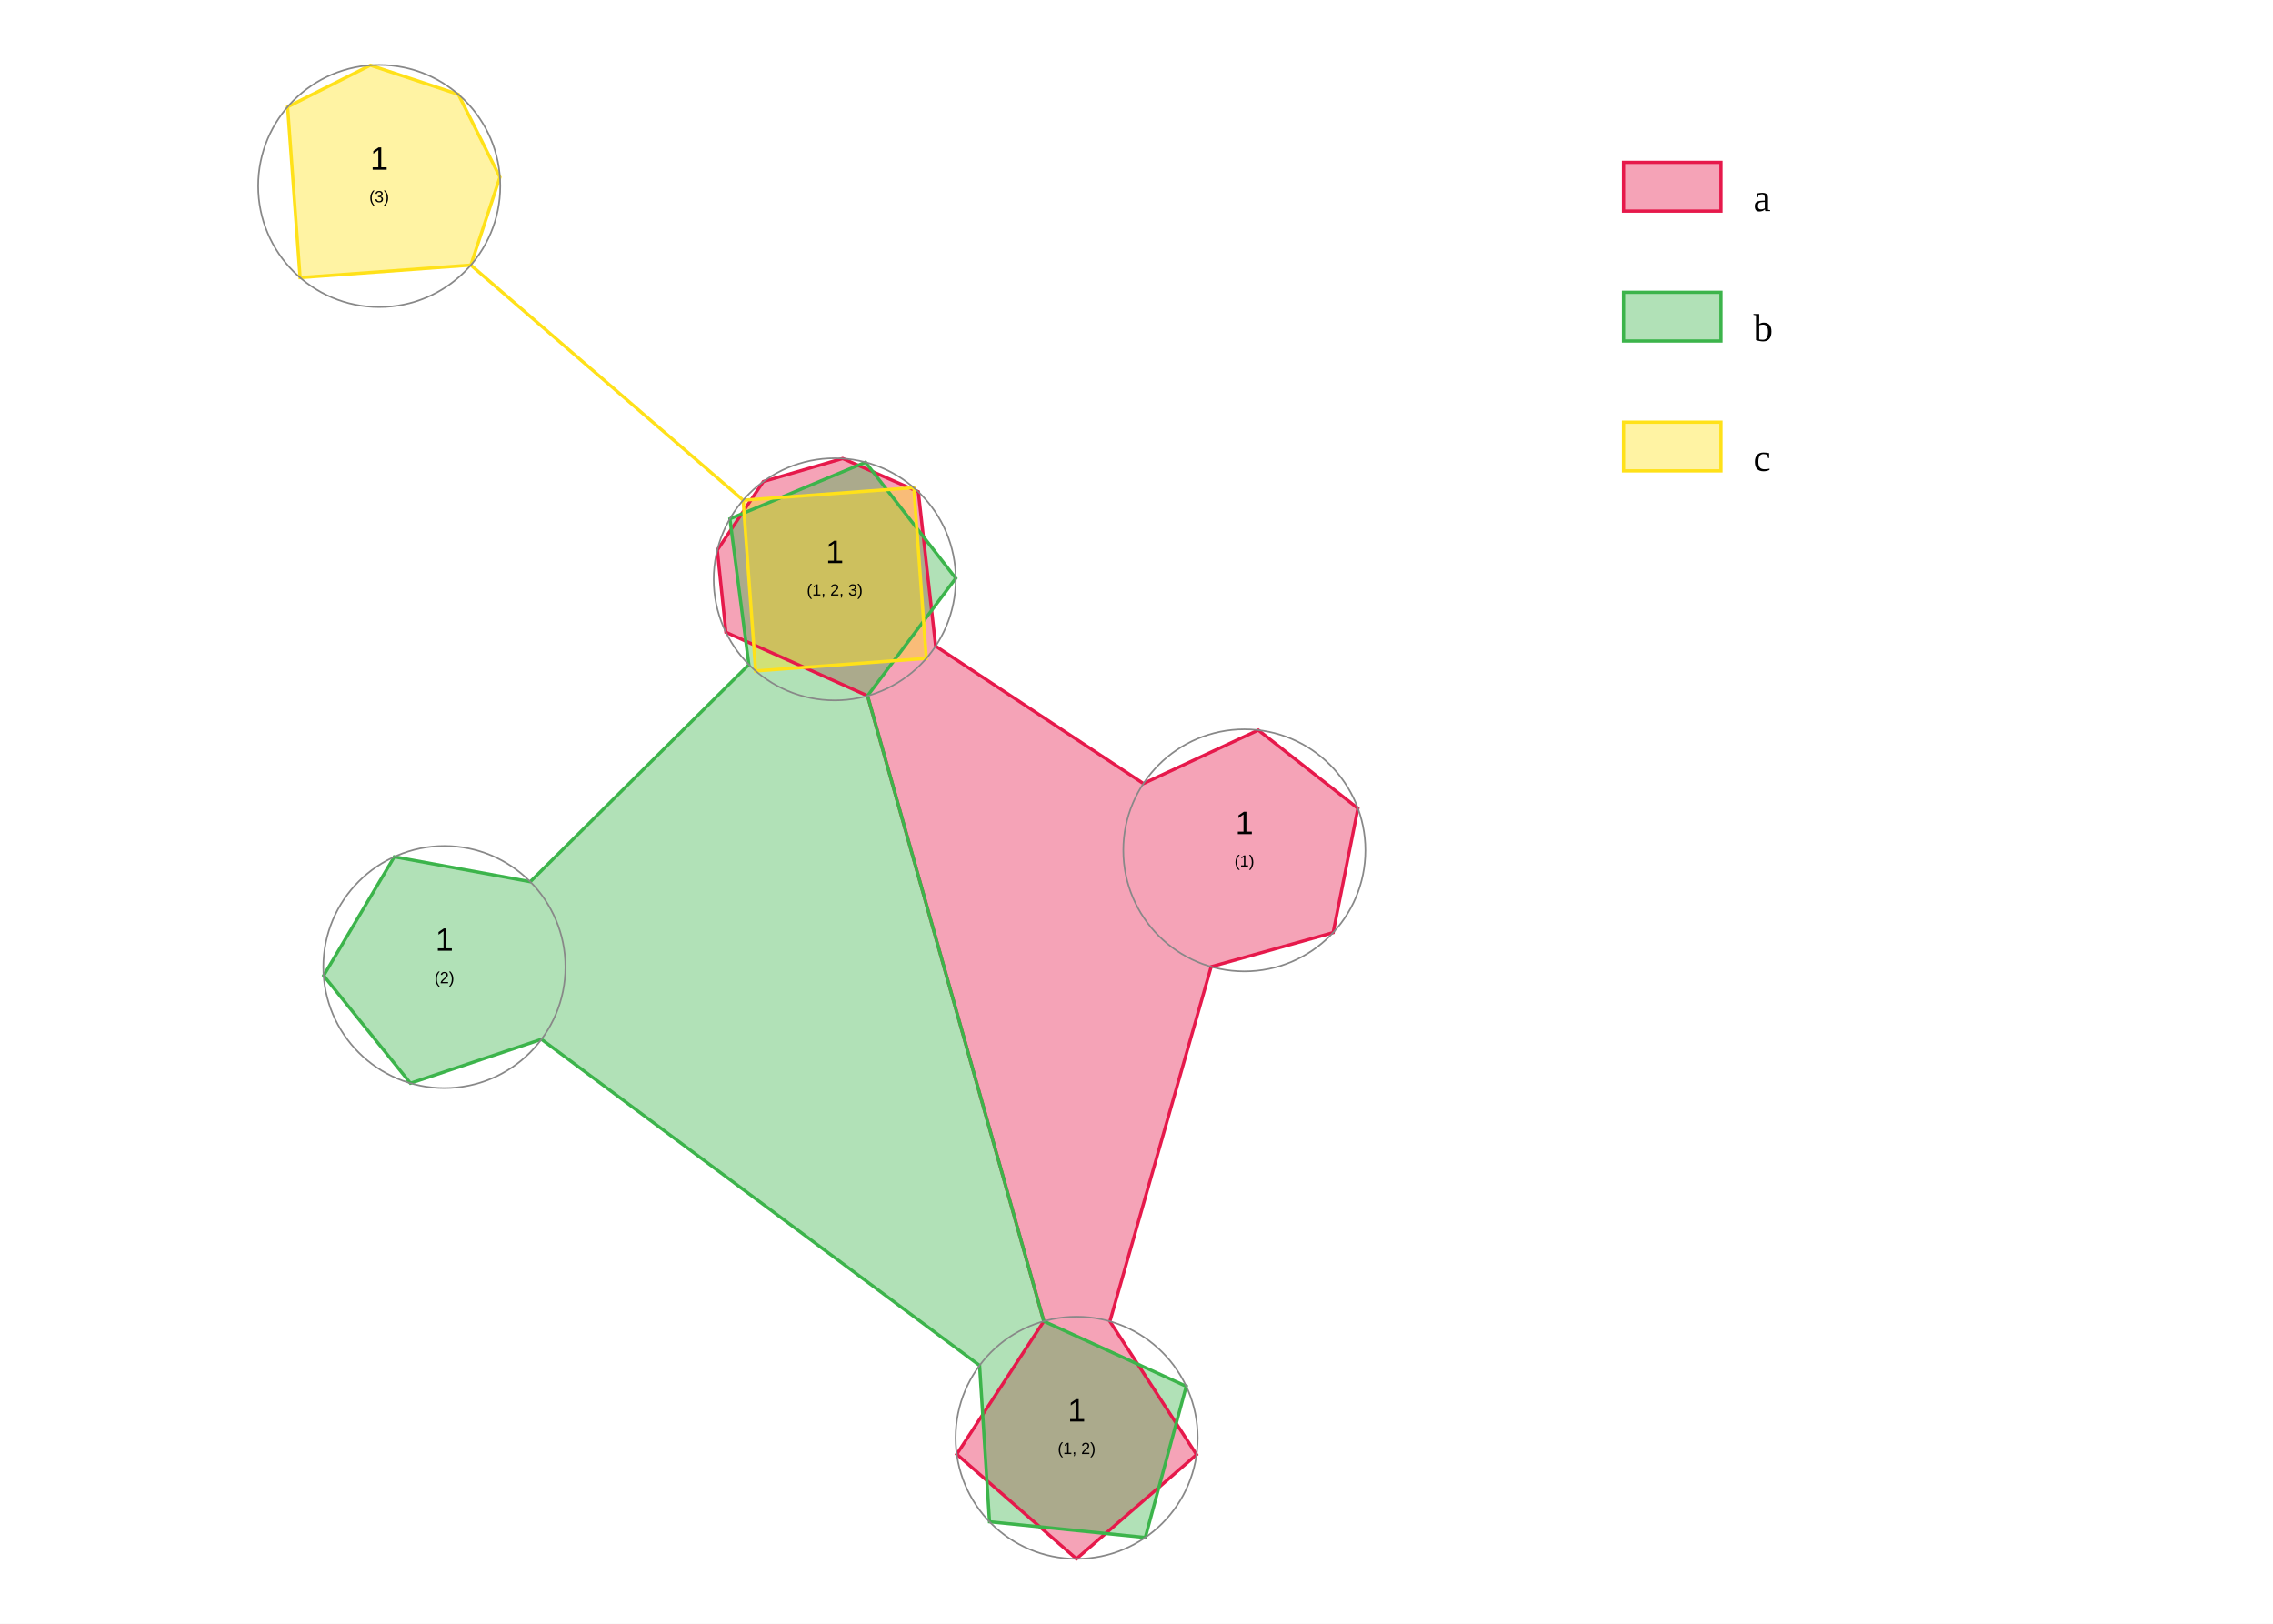
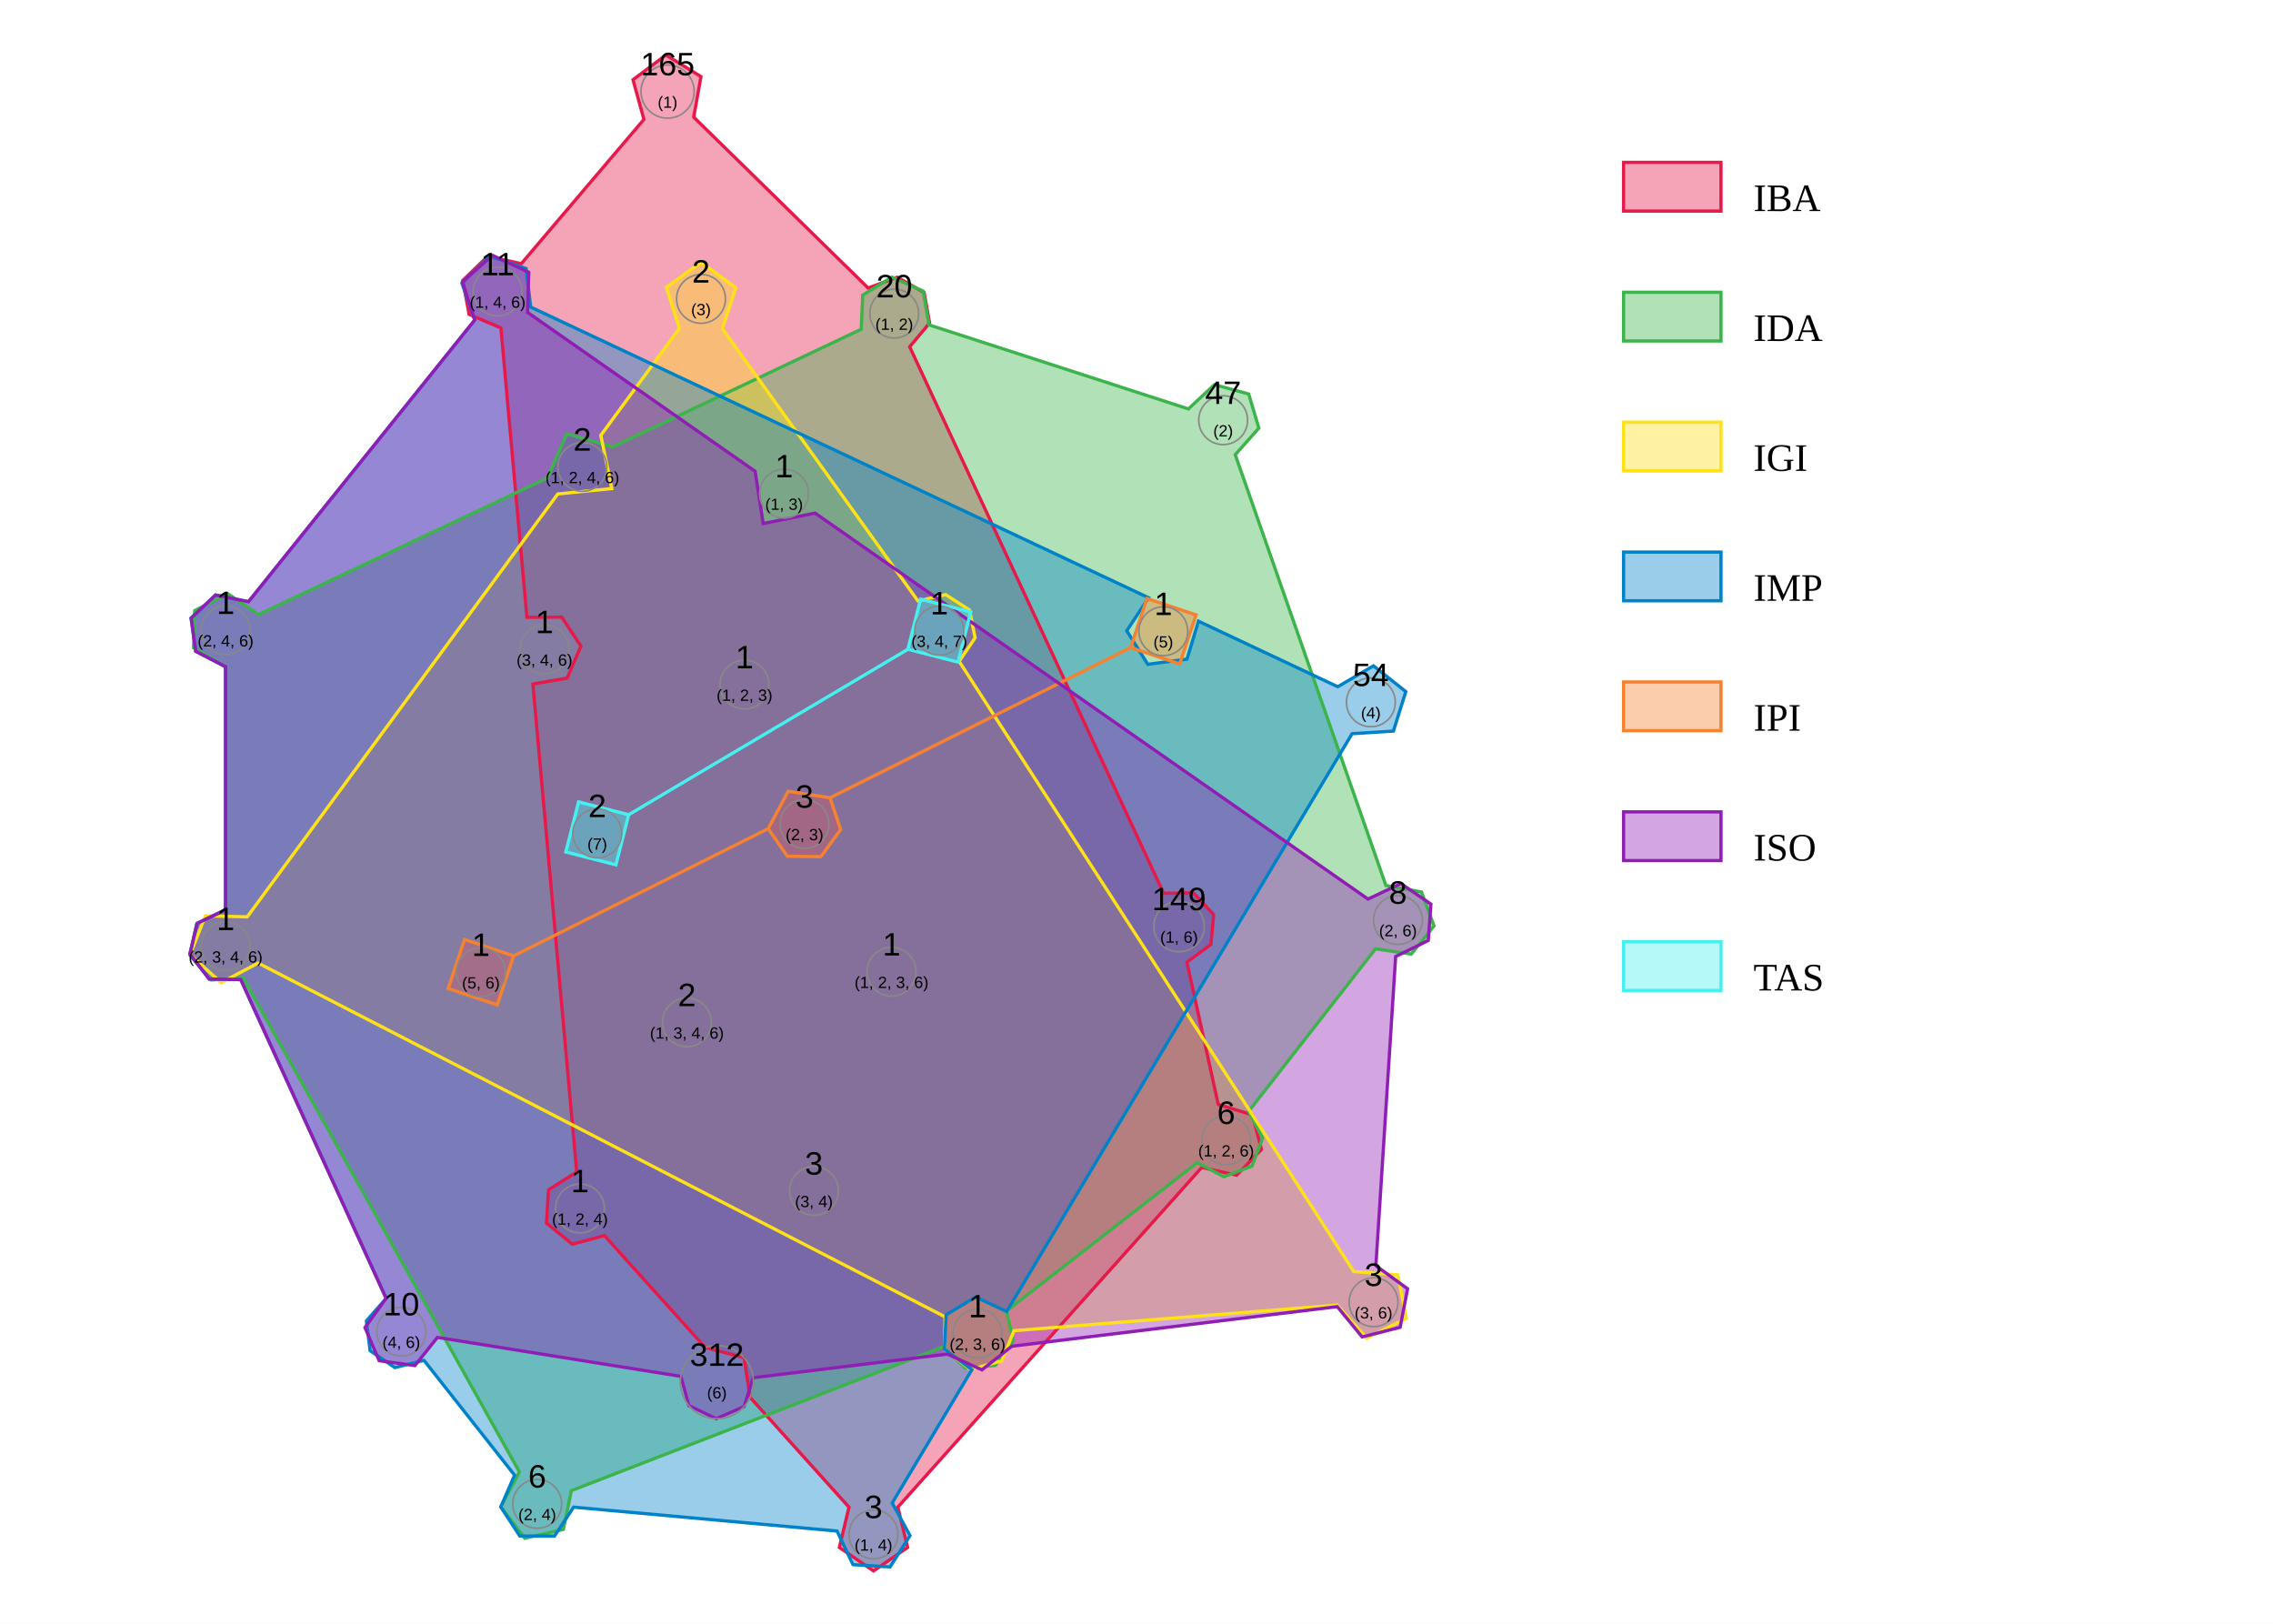
<svg xmlns="http://www.w3.org/2000/svg" xmlns:xlink="http://www.w3.org/1999/xlink" viewBox="0 0 700 500">
  <defs>
    <style type="text/css">
  .borderLine {
	   stroke: none;
	   fill-opacity: 0.4;
  }
  .outLine {
	   stroke-width: 1;
	   fill: none;
  }
  .circle {
	   stroke: #888888;
	   stroke-width: 0.5;
	   fill: none;
    pointer-events: all;
  }
  .spcircle {
	   stroke: #FF2222;
	   stroke-width: 1;
	   fill: none;
    pointer-events: all;
  }
  .tLabel {
	   font-family: Arial;
    pointer-events: none;
	   font-size: 14px;
	   text-anchor: middle;
	   alignment-baseline: central;
  }
  .nLabel {
	   font-family: Arial;
    pointer-events: none;
	   font-size: 10px;
	   text-anchor: middle;
	   alignment-baseline: central;
  }
  .belong {
	   font-family: Arial;
    pointer-events: none;
	   font-size: 5px;
	   text-anchor: middle;
	   alignment-baseline: central;
  }
  .p0{
    stroke: none;
    fill: #e6194b;
  }
  .q0{
    fill: none;
    stroke: #e6194b;
  }
  .p1{
    stroke: none;
    fill: #3cb44b;
  }
  .q1{
    fill: none;
    stroke: #3cb44b;
  }
  .p2{
    stroke: none;
    fill: #ffe119;
  }
  .q2{
    fill: none;
    stroke: #ffe119;
  }
+   .p3{
+     stroke: none;
+     fill: #0082c8;
+   }
+   .q3{
+     fill: none;
+     stroke: #0082c8;
+   }
+   .p4{
+     stroke: none;
+     fill: #f58231;
+   }
+   .q4{
+     fill: none;
+     stroke: #f58231;
+   }
+   .p5{
+     stroke: none;
+     fill: #911eb4;
+   }
+   .q5{
+     fill: none;
+     stroke: #911eb4;
+   }
+   .p6{
+     stroke: none;
+     fill: #46f0f0;
+   }
+   .q6{
+     fill: none;
+     stroke: #46f0f0;
+   }

</style>
    <symbol id="bl0">
-       <path d="M 288.15 198.95 L 282.81 151.43 L 282.81 151.43 L 259.52 141.19 L 235.09 148.28 L 235.09 148.28 L 235.09 148.28 L 220.90 169.39 L 223.55 194.69 L 223.55 194.69 L 267.18 214.26 L 321.47 406.85 L 294.65 447.80 L 331.51 480.00 L 368.49 447.92 L 341.81 406.89 L 372.99 297.68 L 410.56 287.18 L 418.18 248.92 L 387.50 224.82 L 352.13 241.28 Z" />
+       <path d="M 160.54 81.19 L 150.15 78.94 L 142.52 86.36 L 144.47 96.82 L 154.26 100.98 L 162.26 190.09 L 162.26 190.09 L 172.98 190.03 L 178.90 198.96 L 178.90 198.96 L 178.90 198.96 L 174.66 208.80 L 164.11 210.64 L 164.11 210.64 L 177.60 360.90 L 168.92 366.37 L 168.29 376.62 L 176.23 383.12 L 186.15 380.48 L 217.18 414.94 L 229.15 418.07 L 231.02 430.31 L 261.46 464.11 L 258.49 476.52 L 269.01 483.74 L 279.52 476.49 L 276.50 464.09 L 370.09 359.50 L 380.85 361.89 L 388.49 353.96 L 385.72 343.30 L 375.18 340.11 L 365.53 296.28 L 372.91 290.82 L 373.77 281.68 L 367.54 274.94 L 358.36 275.07 L 280.15 106.79 L 286.28 99.47 L 284.59 90.07 L 276.30 85.35 L 267.36 88.69 L 213.64 36.07 L 215.87 23.59 L 205.08 16.94 L 194.94 24.55 L 198.30 36.77 Z" />
    </symbol>
    <symbol id="bl1">
-       <path d="M 163.30 271.51 L 121.43 263.84 L 99.67 300.42 L 126.39 333.55 L 166.75 320.03 L 301.68 420.47 L 304.74 468.59 L 352.71 473.43 L 365.32 426.89 L 321.47 406.85 L 267.18 214.26 L 294.34 178.06 L 266.54 142.34 L 224.78 159.77 L 230.62 204.65 Z" />
+       <path d="M 69.48 280.14 L 60.57 284.52 L 58.58 294.24 L 65.06 301.76 L 74.97 301.23 L 159.95 453.25 L 154.22 464.00 L 161.62 473.67 L 173.50 470.95 L 175.95 459.02 L 290.54 414.71 L 297.25 421.25 L 306.59 420.45 L 312.08 412.85 L 309.93 403.73 L 368.71 358.02 L 376.90 362.35 L 385.56 359.08 L 388.84 350.42 L 384.53 342.23 L 423.60 292.18 L 434.62 293.79 L 441.63 285.13 L 437.77 274.68 L 426.81 272.67 L 380.41 140.01 L 387.68 131.83 L 384.56 121.33 L 373.99 118.45 L 365.98 125.92 L 286.11 100.04 L 284.29 89.66 L 274.67 85.34 L 265.70 90.86 L 265.22 101.39 L 188.75 137.59 L 174.52 133.59 L 168.59 147.14 L 79.65 189.24 L 70.16 182.82 L 59.96 188.03 L 59.61 199.49 L 69.48 205.32 Z" />
    </symbol>
    <symbol id="bl2">
-       <path d="M 144.99 81.63 L 144.99 81.63 L 153.95 54.55 L 141.14 29.06 L 141.14 29.06 L 141.14 29.06 L 114.06 20.10 L 88.57 32.92 L 88.57 32.92 L 92.42 85.48 L 144.99 81.63 L 228.86 154.03 L 232.71 206.60 L 285.28 202.74 L 281.43 150.17 L 228.86 154.03 Z" />
+       <path d="M 76.14 282.33 L 63.27 282.01 L 58.51 293.98 L 68.10 302.58 L 79.49 296.56 L 291.03 405.49 L 290.89 415.53 L 298.82 421.69 L 308.52 419.07 L 312.27 409.76 L 411.78 401.88 L 420.88 412.05 L 433.10 405.97 L 430.49 392.58 L 416.89 391.53 L 295.38 203.65 L 300.30 196.42 L 298.57 187.85 L 291.22 183.10 L 282.70 185.05 L 222.45 101.18 L 226.61 88.61 L 215.94 80.77 L 205.19 88.50 L 209.22 101.11 L 185.03 134.05 L 188.42 150.44 L 171.77 152.11 Z" />
+     </symbol>
+     <symbol id="bl3">
+       <path d="M 69.48 280.14 L 60.71 284.33 L 58.47 293.79 L 64.43 301.47 L 74.15 301.65 L 118.92 399.80 L 112.83 406.75 L 113.98 415.92 L 121.61 421.13 L 130.57 418.89 L 158.47 454.24 L 154.22 464.04 L 160.08 472.98 L 170.76 473.00 L 176.66 464.10 L 257.78 471.46 L 262.68 481.80 L 274.10 482.51 L 280.25 472.86 L 274.77 462.81 L 299.31 421.77 L 299.31 421.77 L 290.85 415.43 L 291.38 404.87 L 291.38 404.87 L 291.38 404.87 L 300.43 399.40 L 310.02 403.85 L 310.02 403.85 L 416.39 225.93 L 429.11 225.13 L 432.94 212.97 L 422.98 205.03 L 411.98 211.47 L 369.09 191.29 L 369.09 191.29 L 365.55 202.96 L 353.47 204.57 L 353.47 204.57 L 353.47 204.57 L 347.00 194.23 L 353.73 184.07 L 353.73 184.07 L 163.44 94.56 L 162.01 82.69 L 150.72 78.80 L 142.27 87.26 L 146.20 98.55 L 76.53 185.28 L 66.39 183.23 L 58.85 190.32 L 60.29 200.56 L 69.48 205.32 Z" />
+     </symbol>
+     <symbol id="bl4">
+       <path d="M 158.17 294.34 L 143.06 289.30 L 138.02 304.40 L 153.13 309.44 L 158.17 294.34 L 236.59 255.16 L 242.73 243.65 L 255.62 245.66 L 348.19 199.41 L 363.30 204.45 L 368.34 189.35 L 353.23 184.30 L 348.19 199.41 L 255.62 245.66 L 255.62 245.66 L 258.89 255.46 L 252.79 263.80 L 252.79 263.80 L 252.79 263.80 L 242.46 263.66 L 236.59 255.16 L 236.59 255.16 Z" />
+     </symbol>
+     <symbol id="bl5">
+       <path d="M 69.48 280.14 L 60.71 284.33 L 58.47 293.79 L 64.43 301.47 L 74.15 301.65 L 118.92 399.80 L 112.40 408.80 L 116.77 419.01 L 127.78 420.50 L 134.71 411.83 L 209.67 423.82 L 212.15 432.83 L 220.57 436.86 L 229.14 433.15 L 231.96 424.24 L 291.72 416.97 L 302.40 421.82 L 311.60 414.55 L 411.82 402.35 L 419.48 411.68 L 431.19 408.72 L 433.48 396.86 L 423.72 389.75 L 429.81 294.54 L 439.86 289.59 L 440.67 278.41 L 431.43 272.07 L 421.29 276.85 L 251.00 157.99 L 235.03 161.22 L 232.55 145.12 L 162.49 96.21 L 162.84 83.86 L 151.65 78.62 L 142.39 86.79 L 146.20 98.55 L 76.53 185.28 L 66.39 183.23 L 58.85 190.32 L 60.29 200.56 L 69.48 205.32 Z" />
+     </symbol>
+     <symbol id="bl6">
+       <path d="M 193.62 250.88 L 178.19 246.93 L 174.25 262.36 L 189.68 266.30 L 193.62 250.88 L 279.58 199.94 L 295.01 203.88 L 298.95 188.45 L 283.52 184.51 L 279.58 199.94 Z" />
    </symbol>
  </defs>
  <rect width="700" height="500" style="fill:#fff;stroke-width:0" />
  <use class="p0 borderLine" xlink:href="#bl0" />
  <use class="p1 borderLine" xlink:href="#bl1" />
  <use class="p2 borderLine" xlink:href="#bl2" />
+   <use class="p3 borderLine" xlink:href="#bl3" />
+   <use class="p4 borderLine" xlink:href="#bl4" />
+   <use class="p5 borderLine" xlink:href="#bl5" />
+   <use class="p6 borderLine" xlink:href="#bl6" />
  <use class="q0 outLine" xlink:href="#bl0" />
  <use class="q1 outLine" xlink:href="#bl1" />
  <use class="q2 outLine" xlink:href="#bl2" />
-   <circle class="circle" cx="383.218" cy="261.843" r="37.272" />
-   <text class="tLabel" x="383.22" y="241.84" />
-   <text class="nLabel" x="383.22" y="256.84">1</text>
-   <text class="belong" x="383.22" y="266.84">(1)</text>
-   <circle class="circle" cx="331.577" cy="442.728" r="37.272" />
-   <text class="tLabel" x="331.58" y="422.73" />
-   <text class="nLabel" x="331.58" y="437.73">1</text>
-   <text class="belong" x="331.58" y="447.73">(1, 2)</text>
-   <circle class="circle" cx="257.068" cy="178.386" r="37.272" />
-   <text class="tLabel" x="257.07" y="158.39" />
-   <text class="nLabel" x="257.07" y="173.39">1</text>
-   <text class="belong" x="257.07" y="183.39">(1, 2, 3)</text>
-   <circle class="circle" cx="136.849" cy="297.775" r="37.272" />
-   <text class="tLabel" x="136.85" y="277.77" />
-   <text class="nLabel" x="136.85" y="292.77">1</text>
-   <text class="belong" x="136.85" y="302.77">(2)</text>
-   <circle class="circle" cx="116.782" cy="57.272" r="37.272" />
-   <text class="tLabel" x="116.78" y="37.27" />
-   <text class="nLabel" x="116.78" y="52.27">1</text>
-   <text class="belong" x="116.78" y="62.27">(3)</text>
-   <rect class="p0 borderLine" x="500.00" y="50.00" width="30.00" height="15.00" />
+   <use class="q3 outLine" xlink:href="#bl3" />
+   <use class="q4 outLine" xlink:href="#bl4" />
+   <use class="q5 outLine" xlink:href="#bl5" />
+   <use class="q6 outLine" xlink:href="#bl6" />
+   <circle class="circle" cx="205.591" cy="28.189" r="8.189" />
+   <text class="tLabel" x="205.59" y="8.19" />
+   <text class="nLabel" x="205.59" y="23.19">165</text>
+   <text class="belong" x="205.59" y="33.19">(1)</text>
+   <circle class="circle" cx="275.4" cy="96.573" r="7.522" />
+   <text class="tLabel" x="275.40" y="76.57" />
+   <text class="nLabel" x="275.40" y="91.57">20</text>
+   <text class="belong" x="275.40" y="101.57">(1, 2)</text>
+   <circle class="circle" cx="229.276" cy="210.801" r="7.522" />
+   <text class="tLabel" x="229.28" y="190.80" />
+   <text class="nLabel" x="229.28" y="205.80">1</text>
+   <text class="belong" x="229.28" y="215.80">(1, 2, 3)</text>
+   <circle class="circle" cx="376.688" cy="129.385" r="7.522" />
+   <text class="tLabel" x="376.69" y="109.39" />
+   <text class="nLabel" x="376.69" y="124.39">47</text>
+   <text class="belong" x="376.69" y="134.39">(2)</text>
+   <circle class="circle" cx="247.762" cy="253.726" r="7.522" />
+   <text class="tLabel" x="247.76" y="233.73" />
+   <text class="nLabel" x="247.76" y="248.73">3</text>
+   <text class="belong" x="247.76" y="258.73">(2, 3)</text>
+   <circle class="circle" cx="165.444" cy="463.077" r="7.522" />
+   <text class="tLabel" x="165.44" y="443.08" />
+   <text class="nLabel" x="165.44" y="458.08">6</text>
+   <text class="belong" x="165.44" y="468.08">(2, 4)</text>
+   <circle class="circle" cx="69.477" cy="194.056" r="7.522" />
+   <text class="tLabel" x="69.48" y="174.06" />
+   <text class="nLabel" x="69.48" y="189.06">1</text>
+   <text class="belong" x="69.48" y="199.06">(2, 4, 6)</text>
+   <circle class="circle" cx="430.524" cy="283.299" r="7.522" />
+   <text class="tLabel" x="430.52" y="263.30" />
+   <text class="nLabel" x="430.52" y="278.30">8</text>
+   <text class="belong" x="430.52" y="288.30">(2, 6)</text>
+   <circle class="circle" cx="301.041" cy="410.646" r="7.522" />
+   <text class="tLabel" x="301.04" y="390.65" />
+   <text class="nLabel" x="301.04" y="405.65">1</text>
+   <text class="belong" x="301.04" y="415.65">(2, 3, 6)</text>
+   <circle class="circle" cx="69.476" cy="291.402" r="7.522" />
+   <text class="tLabel" x="69.48" y="271.40" />
+   <text class="nLabel" x="69.48" y="286.40">1</text>
+   <text class="belong" x="69.48" y="296.40">(2, 3, 4, 6)</text>
+   <circle class="circle" cx="215.884" cy="92.031" r="7.522" />
+   <text class="tLabel" x="215.88" y="72.03" />
+   <text class="nLabel" x="215.88" y="87.03">2</text>
+   <text class="belong" x="215.88" y="97.03">(3)</text>
+   <circle class="circle" cx="241.471" cy="151.988" r="7.522" />
+   <text class="tLabel" x="241.47" y="131.99" />
+   <text class="nLabel" x="241.47" y="146.99">1</text>
+   <text class="belong" x="241.47" y="156.99">(1, 3)</text>
+   <circle class="circle" cx="250.663" cy="366.714" r="7.522" />
+   <text class="tLabel" x="250.66" y="346.71" />
+   <text class="nLabel" x="250.66" y="361.71">3</text>
+   <text class="belong" x="250.66" y="371.71">(3, 4)</text>
+   <circle class="circle" cx="167.683" cy="199.965" r="7.522" />
+   <text class="tLabel" x="167.68" y="179.97" />
+   <text class="nLabel" x="167.68" y="194.97">1</text>
+   <text class="belong" x="167.68" y="204.97">(3, 4, 6)</text>
+   <circle class="circle" cx="289.265" cy="194.194" r="7.522" />
+   <text class="tLabel" x="289.26" y="174.19" />
+   <text class="nLabel" x="289.26" y="189.19">1</text>
+   <text class="belong" x="289.26" y="199.19">(3, 4, 7)</text>
+   <circle class="circle" cx="423.002" cy="400.987" r="7.522" />
+   <text class="tLabel" x="423.00" y="380.99" />
+   <text class="nLabel" x="423.00" y="395.99">3</text>
+   <text class="belong" x="423.00" y="405.99">(3, 6)</text>
+   <circle class="circle" cx="211.538" cy="314.821" r="7.522" />
+   <text class="tLabel" x="211.54" y="294.82" />
+   <text class="nLabel" x="211.54" y="309.82">2</text>
+   <text class="belong" x="211.54" y="319.82">(1, 3, 4, 6)</text>
+   <circle class="circle" cx="422.172" cy="216.26" r="7.522" />
+   <text class="tLabel" x="422.17" y="196.26" />
+   <text class="nLabel" x="422.17" y="211.26">54</text>
+   <text class="belong" x="422.17" y="221.26">(4)</text>
+   <circle class="circle" cx="268.996" cy="472.478" r="7.522" />
+   <text class="tLabel" x="269.00" y="452.48" />
+   <text class="nLabel" x="269.00" y="467.48">3</text>
+   <text class="belong" x="269.00" y="477.48">(1, 4)</text>
+   <circle class="circle" cx="178.61" cy="372.115" r="7.522" />
+   <text class="tLabel" x="178.61" y="352.12" />
+   <text class="nLabel" x="178.61" y="367.12">1</text>
+   <text class="belong" x="178.61" y="377.12">(1, 2, 4)</text>
+   <circle class="circle" cx="123.595" cy="410.05" r="7.522" />
+   <text class="tLabel" x="123.59" y="390.05" />
+   <text class="nLabel" x="123.59" y="405.05">10</text>
+   <text class="belong" x="123.59" y="415.05">(4, 6)</text>
+   <circle class="circle" cx="153.252" cy="89.766" r="7.522" />
+   <text class="tLabel" x="153.25" y="69.77" />
+   <text class="nLabel" x="153.25" y="84.77">11</text>
+   <text class="belong" x="153.25" y="94.77">(1, 4, 6)</text>
+   <circle class="circle" cx="179.339" cy="143.77" r="7.522" />
+   <text class="tLabel" x="179.34" y="123.77" />
+   <text class="nLabel" x="179.34" y="138.77">2</text>
+   <text class="belong" x="179.34" y="148.77">(1, 2, 4, 6)</text>
+   <circle class="circle" cx="358.263" cy="194.378" r="7.522" />
+   <text class="tLabel" x="358.26" y="174.38" />
+   <text class="nLabel" x="358.26" y="189.38">1</text>
+   <text class="belong" x="358.26" y="199.38">(5)</text>
+   <circle class="circle" cx="148.095" cy="299.369" r="7.522" />
+   <text class="tLabel" x="148.10" y="279.37" />
+   <text class="nLabel" x="148.10" y="294.37">1</text>
+   <text class="belong" x="148.10" y="304.37">(5, 6)</text>
+   <circle class="circle" cx="220.784" cy="425.604" r="11.261" />
+   <text class="tLabel" x="220.78" y="405.60" />
+   <text class="nLabel" x="220.78" y="420.60">312</text>
+   <text class="belong" x="220.78" y="430.60">(6)</text>
+   <circle class="circle" cx="363.103" cy="285.287" r="7.782" />
+   <text class="tLabel" x="363.10" y="265.29" />
+   <text class="nLabel" x="363.10" y="280.29">149</text>
+   <text class="belong" x="363.10" y="290.29">(1, 6)</text>
+   <circle class="circle" cx="377.602" cy="351.107" r="7.522" />
+   <text class="tLabel" x="377.60" y="331.11" />
+   <text class="nLabel" x="377.60" y="346.11">6</text>
+   <text class="belong" x="377.60" y="356.11">(1, 2, 6)</text>
+   <circle class="circle" cx="274.563" cy="299.226" r="7.522" />
+   <text class="tLabel" x="274.56" y="279.23" />
+   <text class="nLabel" x="274.56" y="294.23">1</text>
+   <text class="belong" x="274.56" y="304.23">(1, 2, 3, 6)</text>
+   <circle class="circle" cx="183.935" cy="256.617" r="7.522" />
+   <text class="tLabel" x="183.94" y="236.62" />
+   <text class="nLabel" x="183.94" y="251.62">2</text>
+   <text class="belong" x="183.94" y="261.62">(7)</text>
+   <rect class="p0 borderLine" data-nbit="0" x="500.00" y="50.00" width="30.00" height="15.00" />
  <rect class="q0" x="500.00" y="50.00" width="30.00" height="15.00" />
-   <text class="legend" x="540.00" y="65.00">a</text>
-   <rect class="p1 borderLine" x="500.00" y="90.00" width="30.00" height="15.00" />
+   <text class="legend" x="540.00" y="65.00">IBA</text>
+   <rect class="p1 borderLine" data-nbit="1" x="500.00" y="90.00" width="30.00" height="15.00" />
  <rect class="q1" x="500.00" y="90.00" width="30.00" height="15.00" />
-   <text class="legend" x="540.00" y="105.00">b</text>
-   <rect class="p2 borderLine" x="500.00" y="130.00" width="30.00" height="15.00" />
+   <text class="legend" x="540.00" y="105.00">IDA</text>
+   <rect class="p2 borderLine" data-nbit="2" x="500.00" y="130.00" width="30.00" height="15.00" />
  <rect class="q2" x="500.00" y="130.00" width="30.00" height="15.00" />
-   <text class="legend" x="540.00" y="145.00">c</text>
+   <text class="legend" x="540.00" y="145.00">IGI</text>
+   <rect class="p3 borderLine" data-nbit="3" x="500.00" y="170.00" width="30.00" height="15.00" />
+   <rect class="q3" x="500.00" y="170.00" width="30.00" height="15.00" />
+   <text class="legend" x="540.00" y="185.00">IMP</text>
+   <rect class="p4 borderLine" data-nbit="4" x="500.00" y="210.00" width="30.00" height="15.00" />
+   <rect class="q4" x="500.00" y="210.00" width="30.00" height="15.00" />
+   <text class="legend" x="540.00" y="225.00">IPI</text>
+   <rect class="p5 borderLine" data-nbit="5" x="500.00" y="250.00" width="30.00" height="15.00" />
+   <rect class="q5" x="500.00" y="250.00" width="30.00" height="15.00" />
+   <text class="legend" x="540.00" y="265.00">ISO</text>
+   <rect class="p6 borderLine" data-nbit="6" x="500.00" y="290.00" width="30.00" height="15.00" />
+   <rect class="q6" x="500.00" y="290.00" width="30.00" height="15.00" />
+   <text class="legend" x="540.00" y="305.00">TAS</text>
</svg>
